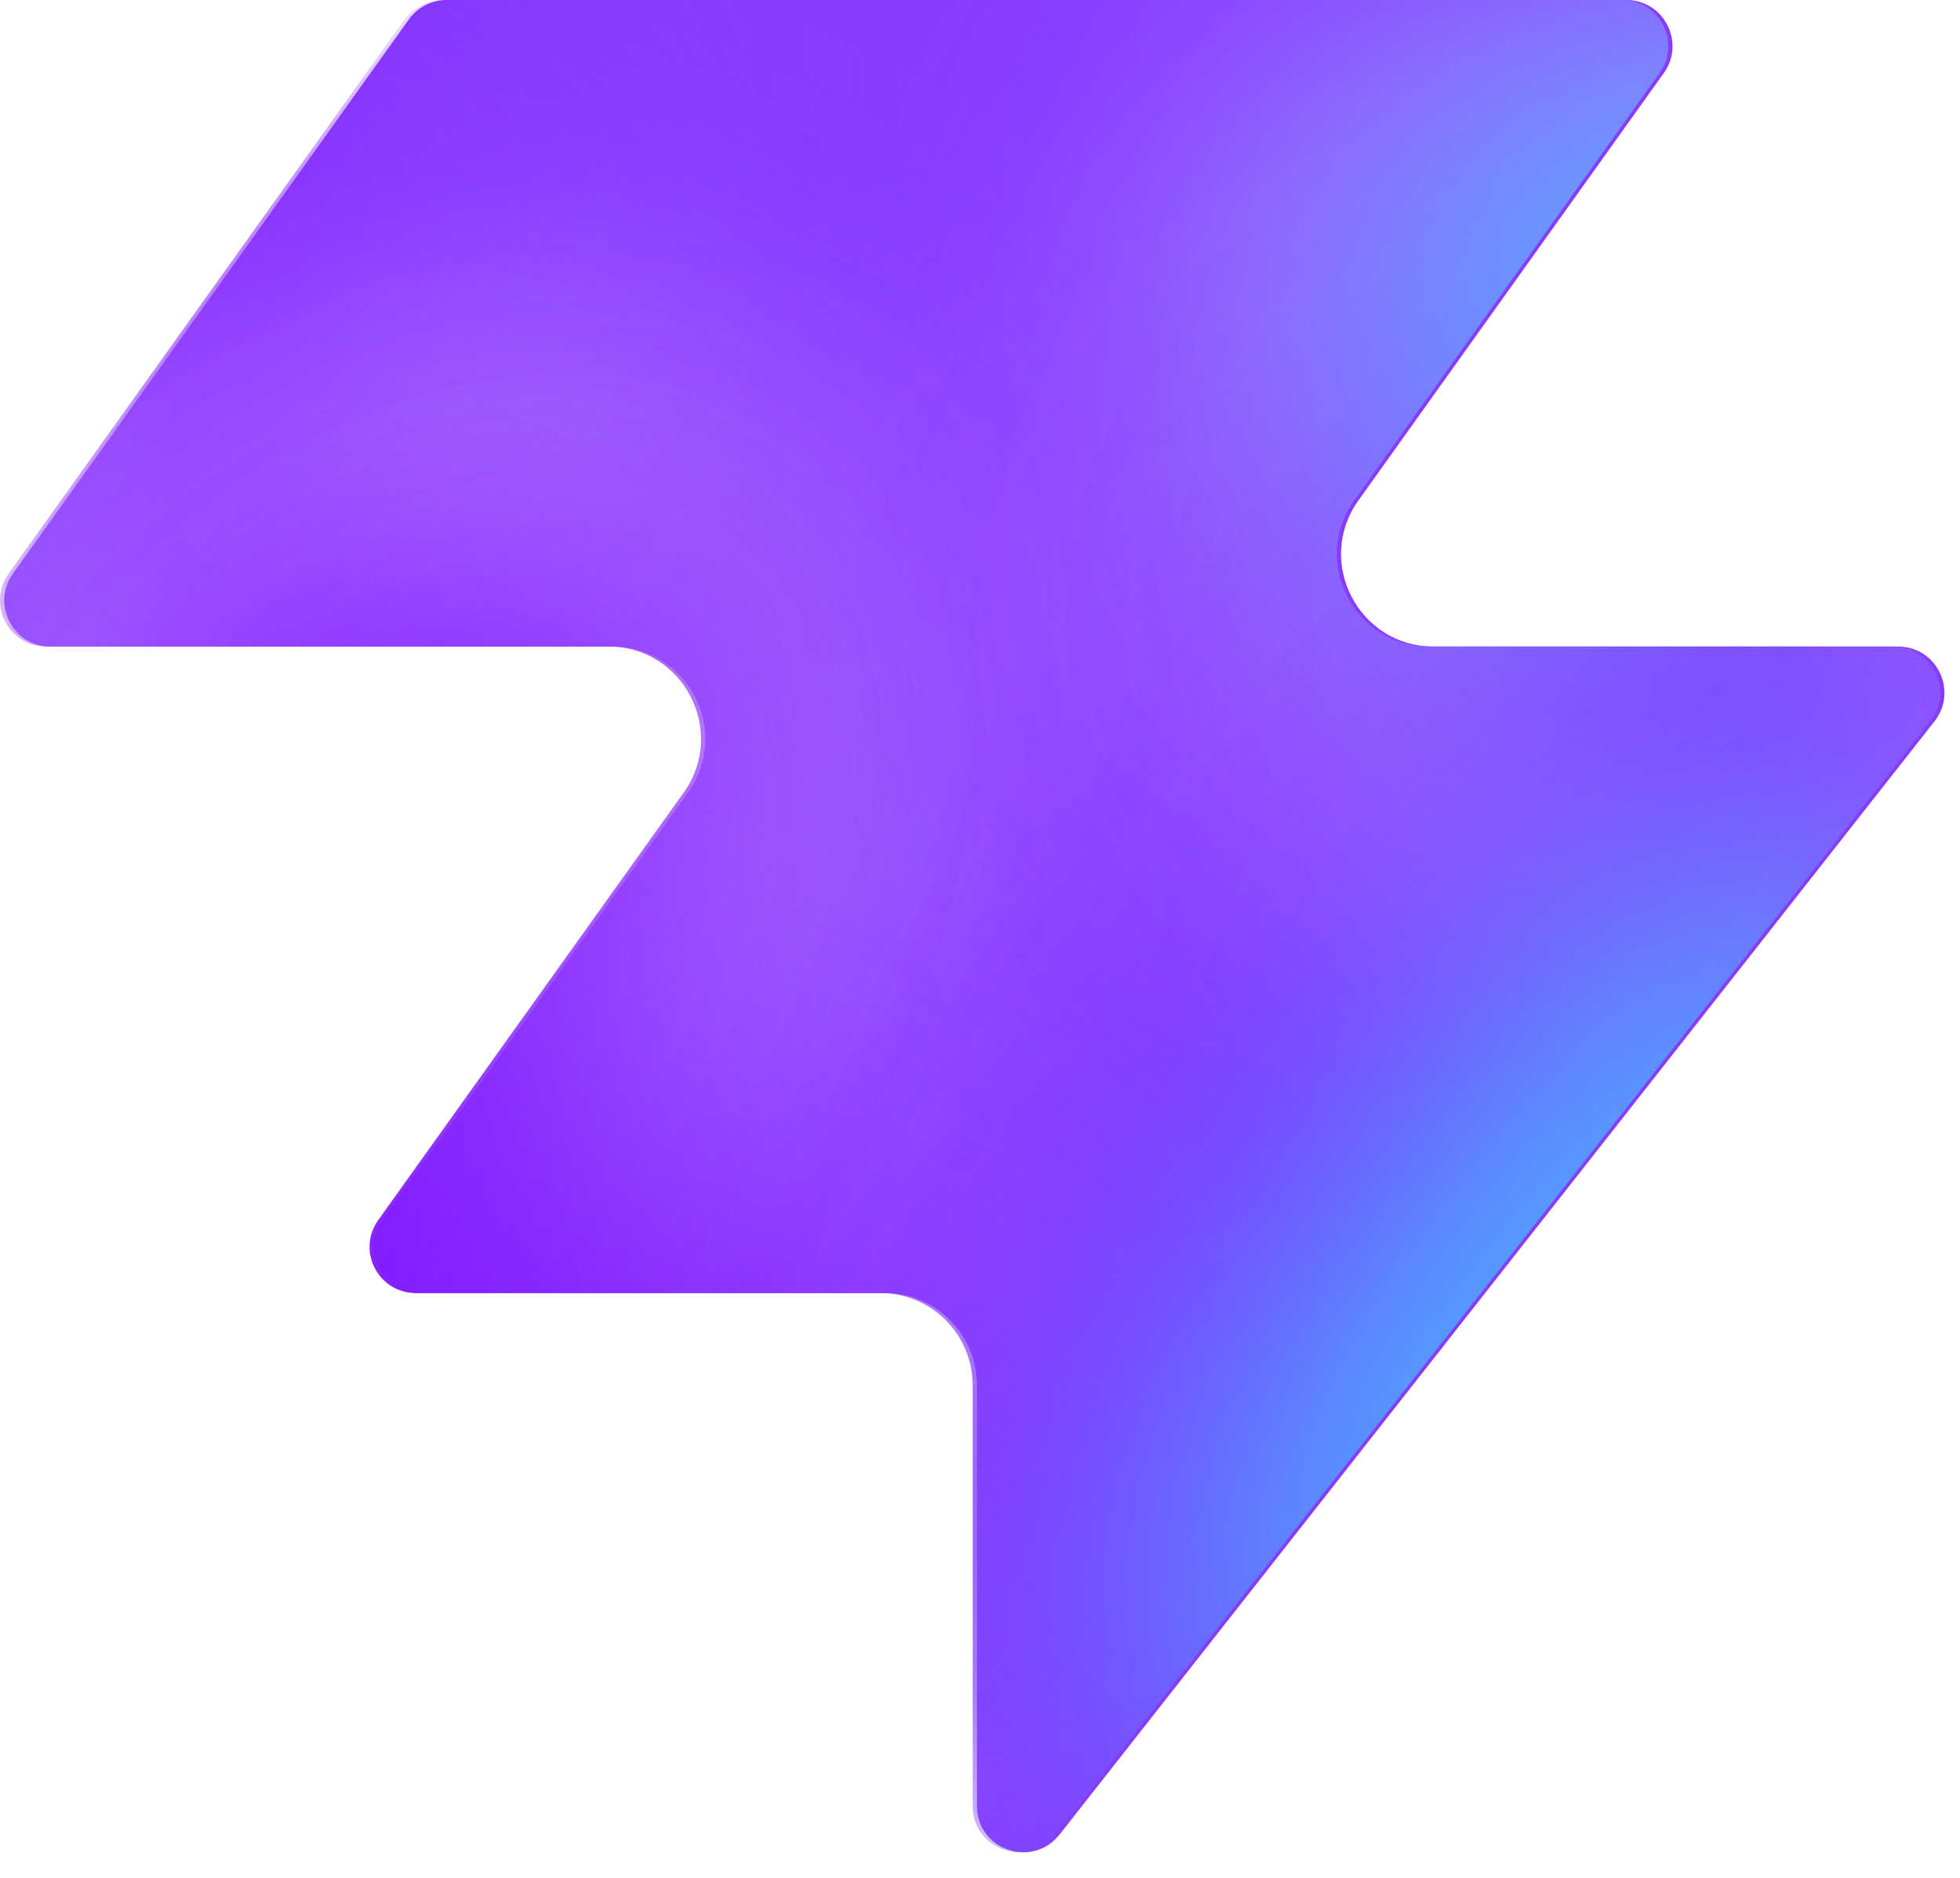
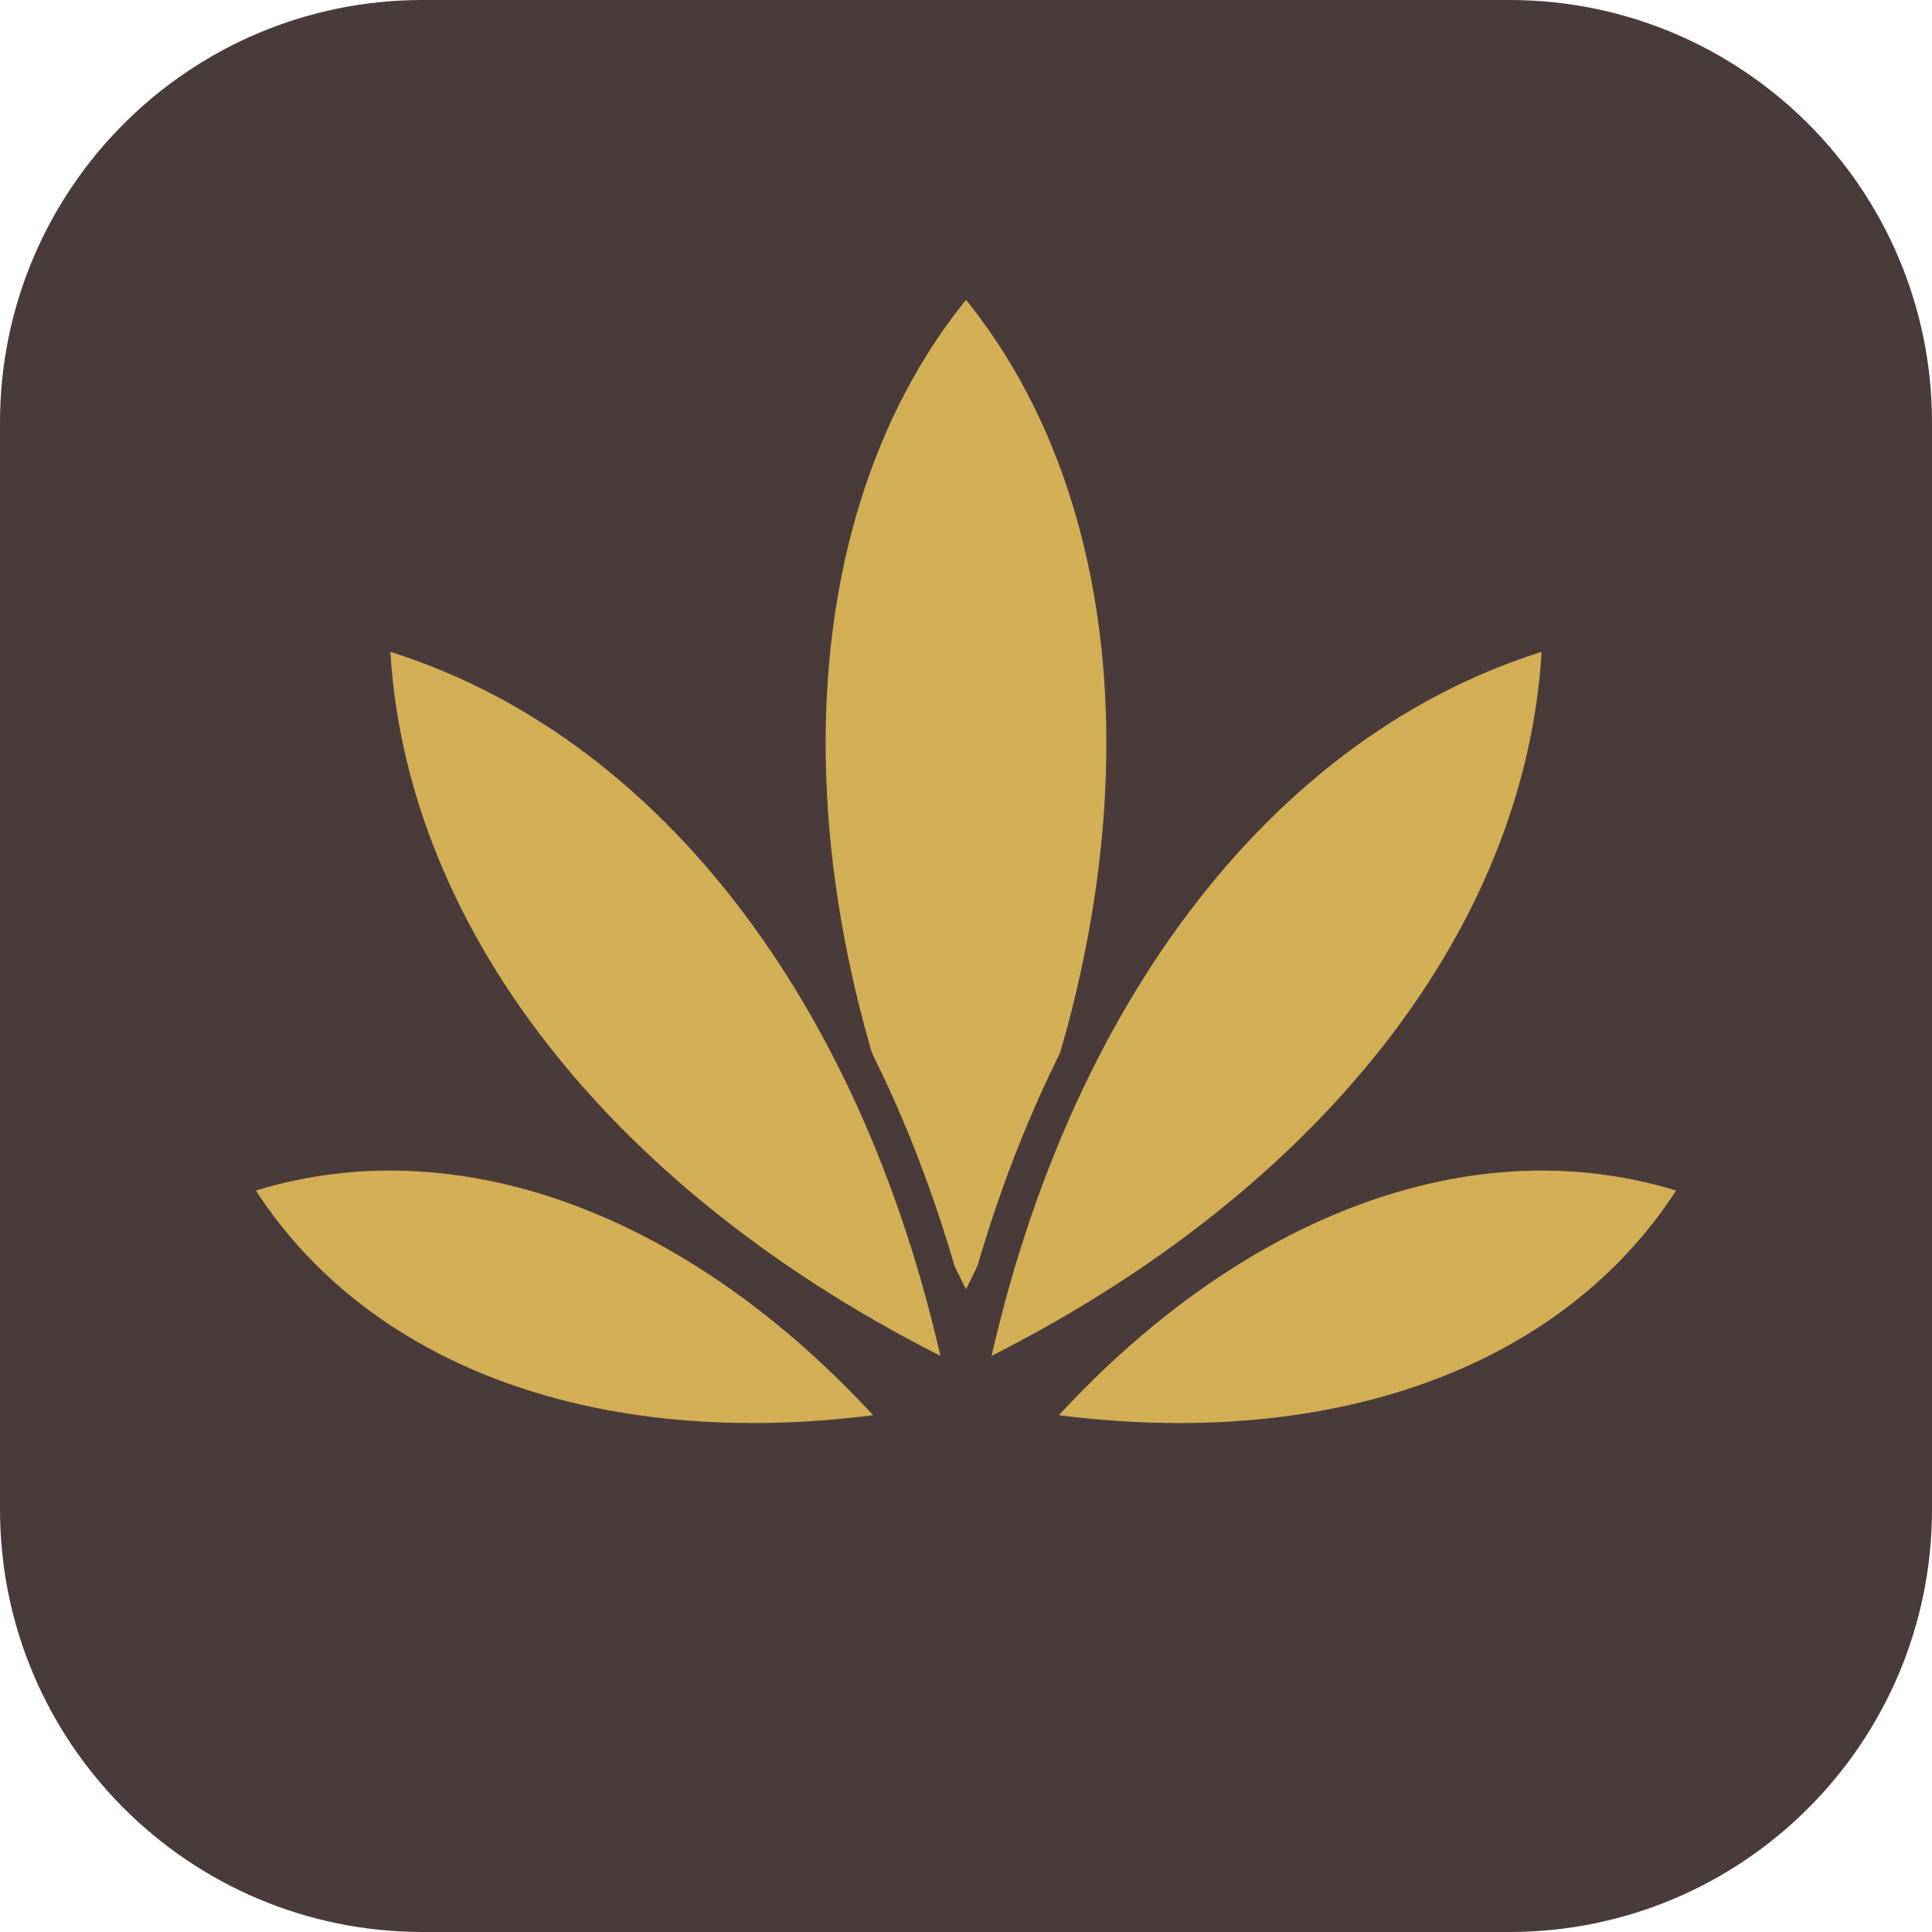
- <svg xmlns="http://www.w3.org/2000/svg" width="48" height="46" fill="none" viewBox="0 0 48 46">
-   <path fill="#863bff" d="M25.946 44.938c-.664.845-2.021.375-2.021-.698V33.937a2.26 2.26 0 0 0-2.262-2.262H10.287c-.92 0-1.456-1.04-.92-1.788l7.48-10.471c1.07-1.497 0-3.578-1.842-3.578H1.237c-.92 0-1.456-1.04-.92-1.788L10.013.474c.214-.297.556-.474.92-.474h28.894c.92 0 1.456 1.04.92 1.788l-7.48 10.471c-1.07 1.498 0 3.579 1.842 3.579h11.377c.943 0 1.473 1.088.89 1.83L25.947 44.94z" style="fill:#863bff;fill:color(display-p3 .525 .23 1);fill-opacity:1" />
-   <mask id="a" width="48" height="46" x="0" y="0" maskUnits="userSpaceOnUse" style="mask-type:alpha">
-     <path fill="#000" d="M25.842 44.938c-.664.844-2.021.375-2.021-.698V33.937a2.26 2.26 0 0 0-2.262-2.262H10.183c-.92 0-1.456-1.04-.92-1.788l7.48-10.471c1.07-1.498 0-3.579-1.842-3.579H1.133c-.92 0-1.456-1.04-.92-1.787L9.91.473c.214-.297.556-.474.92-.474h28.894c.92 0 1.456 1.04.92 1.788l-7.48 10.471c-1.07 1.498 0 3.578 1.842 3.578h11.377c.943 0 1.473 1.088.89 1.832L25.843 44.94z" style="fill:#000;fill-opacity:1" />
-   </mask>
-   <g mask="url(#a)">
-     <g filter="url(#b)">
-       <ellipse cx="5.508" cy="14.704" fill="#ede6ff" rx="5.508" ry="14.704" style="fill:#ede6ff;fill:color(display-p3 .927 .903 1);fill-opacity:1" transform="matrix(.00324 1 1 -.00324 -4.47 31.516)" />
+ <svg xmlns="http://www.w3.org/2000/svg" viewBox="0 0 64 64">
+   <rect width="64" height="64" rx="14" fill="#4A3B3B" />
+   <g fill="#D2AE55" stroke="#4A3B3B" stroke-width="1.2">
+     <path d="M32 9c7 8 7 22 0 35-7-13-7-27 0-35Z" />
+     <g transform="rotate(38 32 46)">
+       <path d="M32 14c6 8 6 20 0 32-6-12-6-24 0-32Z" />
    </g>
-     <g filter="url(#c)">
-       <ellipse cx="10.399" cy="29.851" fill="#ede6ff" rx="10.399" ry="29.851" style="fill:#ede6ff;fill:color(display-p3 .927 .903 1);fill-opacity:1" transform="matrix(.00324 1 1 -.00324 -39.328 7.883)" />
+     <g transform="rotate(-38 32 46)">
+       <path d="M32 14c6 8 6 20 0 32-6-12-6-24 0-32Z" />
    </g>
-     <g filter="url(#d)">
-       <ellipse cx="5.508" cy="30.487" fill="#7e14ff" rx="5.508" ry="30.487" style="fill:#7e14ff;fill:color(display-p3 .492 .077 1);fill-opacity:1" transform="rotate(89.814 -25.913 -14.639)scale(1 -1)" />
+     <g transform="rotate(70 32 48)">
+       <path d="M32 22c5 6 5 15 0 24-5-9-5-18 0-24Z" />
    </g>
-     <g filter="url(#e)">
-       <ellipse cx="5.508" cy="30.599" fill="#7e14ff" rx="5.508" ry="30.599" style="fill:#7e14ff;fill:color(display-p3 .492 .077 1);fill-opacity:1" transform="rotate(89.814 -32.644 -3.334)scale(1 -1)" />
-     </g>
-     <g filter="url(#f)">
-       <ellipse cx="5.508" cy="30.599" fill="#7e14ff" rx="5.508" ry="30.599" style="fill:#7e14ff;fill:color(display-p3 .492 .077 1);fill-opacity:1" transform="matrix(.00324 1 1 -.00324 -34.34 30.47)" />
-     </g>
-     <g filter="url(#g)">
-       <ellipse cx="14.072" cy="22.078" fill="#ede6ff" rx="14.072" ry="22.078" style="fill:#ede6ff;fill:color(display-p3 .927 .903 1);fill-opacity:1" transform="rotate(93.35 24.506 48.493)scale(-1 1)" />
-     </g>
-     <g filter="url(#h)">
-       <ellipse cx="3.47" cy="21.501" fill="#7e14ff" rx="3.47" ry="21.501" style="fill:#7e14ff;fill:color(display-p3 .492 .077 1);fill-opacity:1" transform="rotate(89.009 28.708 47.59)scale(-1 1)" />
-     </g>
-     <g filter="url(#i)">
-       <ellipse cx="3.47" cy="21.501" fill="#7e14ff" rx="3.47" ry="21.501" style="fill:#7e14ff;fill:color(display-p3 .492 .077 1);fill-opacity:1" transform="rotate(89.009 28.708 47.59)scale(-1 1)" />
-     </g>
-     <g filter="url(#j)">
-       <ellipse cx=".387" cy="8.972" fill="#7e14ff" rx="4.407" ry="29.108" style="fill:#7e14ff;fill:color(display-p3 .492 .077 1);fill-opacity:1" transform="rotate(39.51 .387 8.972)" />
-     </g>
-     <g filter="url(#k)">
-       <ellipse cx="47.523" cy="-6.092" fill="#7e14ff" rx="4.407" ry="29.108" style="fill:#7e14ff;fill:color(display-p3 .492 .077 1);fill-opacity:1" transform="rotate(37.892 47.523 -6.092)" />
-     </g>
-     <g filter="url(#l)">
-       <ellipse cx="41.412" cy="6.333" fill="#47bfff" rx="5.971" ry="9.665" style="fill:#47bfff;fill:color(display-p3 .28 .748 1);fill-opacity:1" transform="rotate(37.892 41.412 6.333)" />
-     </g>
-     <g filter="url(#m)">
-       <ellipse cx="-1.879" cy="38.332" fill="#7e14ff" rx="4.407" ry="29.108" style="fill:#7e14ff;fill:color(display-p3 .492 .077 1);fill-opacity:1" transform="rotate(37.892 -1.88 38.332)" />
-     </g>
-     <g filter="url(#n)">
-       <ellipse cx="-1.879" cy="38.332" fill="#7e14ff" rx="4.407" ry="29.108" style="fill:#7e14ff;fill:color(display-p3 .492 .077 1);fill-opacity:1" transform="rotate(37.892 -1.88 38.332)" />
-     </g>
-     <g filter="url(#o)">
-       <ellipse cx="35.651" cy="29.907" fill="#7e14ff" rx="4.407" ry="29.108" style="fill:#7e14ff;fill:color(display-p3 .492 .077 1);fill-opacity:1" transform="rotate(37.892 35.651 29.907)" />
-     </g>
-     <g filter="url(#p)">
-       <ellipse cx="38.418" cy="32.4" fill="#47bfff" rx="5.971" ry="15.297" style="fill:#47bfff;fill:color(display-p3 .28 .748 1);fill-opacity:1" transform="rotate(37.892 38.418 32.4)" />
+     <g transform="rotate(-70 32 48)">
+       <path d="M32 22c5 6 5 15 0 24-5-9-5-18 0-24Z" />
    </g>
  </g>
-   <defs>
-     <filter id="b" width="60.045" height="41.654" x="-19.77" y="16.149" color-interpolation-filters="sRGB" filterUnits="userSpaceOnUse">
-       <feFlood flood-opacity="0" result="BackgroundImageFix" />
-       <feBlend in="SourceGraphic" in2="BackgroundImageFix" result="shape" />
-       <feGaussianBlur result="effect1_foregroundBlur_2002_17158" stdDeviation="7.659" />
-     </filter>
-     <filter id="c" width="90.34" height="51.437" x="-54.613" y="-7.533" color-interpolation-filters="sRGB" filterUnits="userSpaceOnUse">
-       <feFlood flood-opacity="0" result="BackgroundImageFix" />
-       <feBlend in="SourceGraphic" in2="BackgroundImageFix" result="shape" />
-       <feGaussianBlur result="effect1_foregroundBlur_2002_17158" stdDeviation="7.659" />
-     </filter>
-     <filter id="d" width="79.355" height="29.4" x="-49.64" y="2.03" color-interpolation-filters="sRGB" filterUnits="userSpaceOnUse">
-       <feFlood flood-opacity="0" result="BackgroundImageFix" />
-       <feBlend in="SourceGraphic" in2="BackgroundImageFix" result="shape" />
-       <feGaussianBlur result="effect1_foregroundBlur_2002_17158" stdDeviation="4.596" />
-     </filter>
-     <filter id="e" width="79.579" height="29.4" x="-45.045" y="20.029" color-interpolation-filters="sRGB" filterUnits="userSpaceOnUse">
-       <feFlood flood-opacity="0" result="BackgroundImageFix" />
-       <feBlend in="SourceGraphic" in2="BackgroundImageFix" result="shape" />
-       <feGaussianBlur result="effect1_foregroundBlur_2002_17158" stdDeviation="4.596" />
-     </filter>
-     <filter id="f" width="79.579" height="29.4" x="-43.513" y="21.178" color-interpolation-filters="sRGB" filterUnits="userSpaceOnUse">
-       <feFlood flood-opacity="0" result="BackgroundImageFix" />
-       <feBlend in="SourceGraphic" in2="BackgroundImageFix" result="shape" />
-       <feGaussianBlur result="effect1_foregroundBlur_2002_17158" stdDeviation="4.596" />
-     </filter>
-     <filter id="g" width="74.749" height="58.852" x="15.756" y="-17.901" color-interpolation-filters="sRGB" filterUnits="userSpaceOnUse">
-       <feFlood flood-opacity="0" result="BackgroundImageFix" />
-       <feBlend in="SourceGraphic" in2="BackgroundImageFix" result="shape" />
-       <feGaussianBlur result="effect1_foregroundBlur_2002_17158" stdDeviation="7.659" />
-     </filter>
-     <filter id="h" width="61.377" height="25.362" x="23.548" y="2.284" color-interpolation-filters="sRGB" filterUnits="userSpaceOnUse">
-       <feFlood flood-opacity="0" result="BackgroundImageFix" />
-       <feBlend in="SourceGraphic" in2="BackgroundImageFix" result="shape" />
-       <feGaussianBlur result="effect1_foregroundBlur_2002_17158" stdDeviation="4.596" />
-     </filter>
-     <filter id="i" width="61.377" height="25.362" x="23.548" y="2.284" color-interpolation-filters="sRGB" filterUnits="userSpaceOnUse">
-       <feFlood flood-opacity="0" result="BackgroundImageFix" />
-       <feBlend in="SourceGraphic" in2="BackgroundImageFix" result="shape" />
-       <feGaussianBlur result="effect1_foregroundBlur_2002_17158" stdDeviation="4.596" />
-     </filter>
-     <filter id="j" width="56.045" height="63.649" x="-27.636" y="-22.853" color-interpolation-filters="sRGB" filterUnits="userSpaceOnUse">
-       <feFlood flood-opacity="0" result="BackgroundImageFix" />
-       <feBlend in="SourceGraphic" in2="BackgroundImageFix" result="shape" />
-       <feGaussianBlur result="effect1_foregroundBlur_2002_17158" stdDeviation="4.596" />
-     </filter>
-     <filter id="k" width="54.814" height="64.646" x="20.116" y="-38.415" color-interpolation-filters="sRGB" filterUnits="userSpaceOnUse">
-       <feFlood flood-opacity="0" result="BackgroundImageFix" />
-       <feBlend in="SourceGraphic" in2="BackgroundImageFix" result="shape" />
-       <feGaussianBlur result="effect1_foregroundBlur_2002_17158" stdDeviation="4.596" />
-     </filter>
-     <filter id="l" width="33.541" height="35.313" x="24.641" y="-11.323" color-interpolation-filters="sRGB" filterUnits="userSpaceOnUse">
-       <feFlood flood-opacity="0" result="BackgroundImageFix" />
-       <feBlend in="SourceGraphic" in2="BackgroundImageFix" result="shape" />
-       <feGaussianBlur result="effect1_foregroundBlur_2002_17158" stdDeviation="4.596" />
-     </filter>
-     <filter id="m" width="54.814" height="64.646" x="-29.286" y="6.009" color-interpolation-filters="sRGB" filterUnits="userSpaceOnUse">
-       <feFlood flood-opacity="0" result="BackgroundImageFix" />
-       <feBlend in="SourceGraphic" in2="BackgroundImageFix" result="shape" />
-       <feGaussianBlur result="effect1_foregroundBlur_2002_17158" stdDeviation="4.596" />
-     </filter>
-     <filter id="n" width="54.814" height="64.646" x="-29.286" y="6.009" color-interpolation-filters="sRGB" filterUnits="userSpaceOnUse">
-       <feFlood flood-opacity="0" result="BackgroundImageFix" />
-       <feBlend in="SourceGraphic" in2="BackgroundImageFix" result="shape" />
-       <feGaussianBlur result="effect1_foregroundBlur_2002_17158" stdDeviation="4.596" />
-     </filter>
-     <filter id="o" width="54.814" height="64.646" x="8.244" y="-2.416" color-interpolation-filters="sRGB" filterUnits="userSpaceOnUse">
-       <feFlood flood-opacity="0" result="BackgroundImageFix" />
-       <feBlend in="SourceGraphic" in2="BackgroundImageFix" result="shape" />
-       <feGaussianBlur result="effect1_foregroundBlur_2002_17158" stdDeviation="4.596" />
-     </filter>
-     <filter id="p" width="39.409" height="43.623" x="18.713" y="10.588" color-interpolation-filters="sRGB" filterUnits="userSpaceOnUse">
-       <feFlood flood-opacity="0" result="BackgroundImageFix" />
-       <feBlend in="SourceGraphic" in2="BackgroundImageFix" result="shape" />
-       <feGaussianBlur result="effect1_foregroundBlur_2002_17158" stdDeviation="4.596" />
-     </filter>
-   </defs>
</svg>
